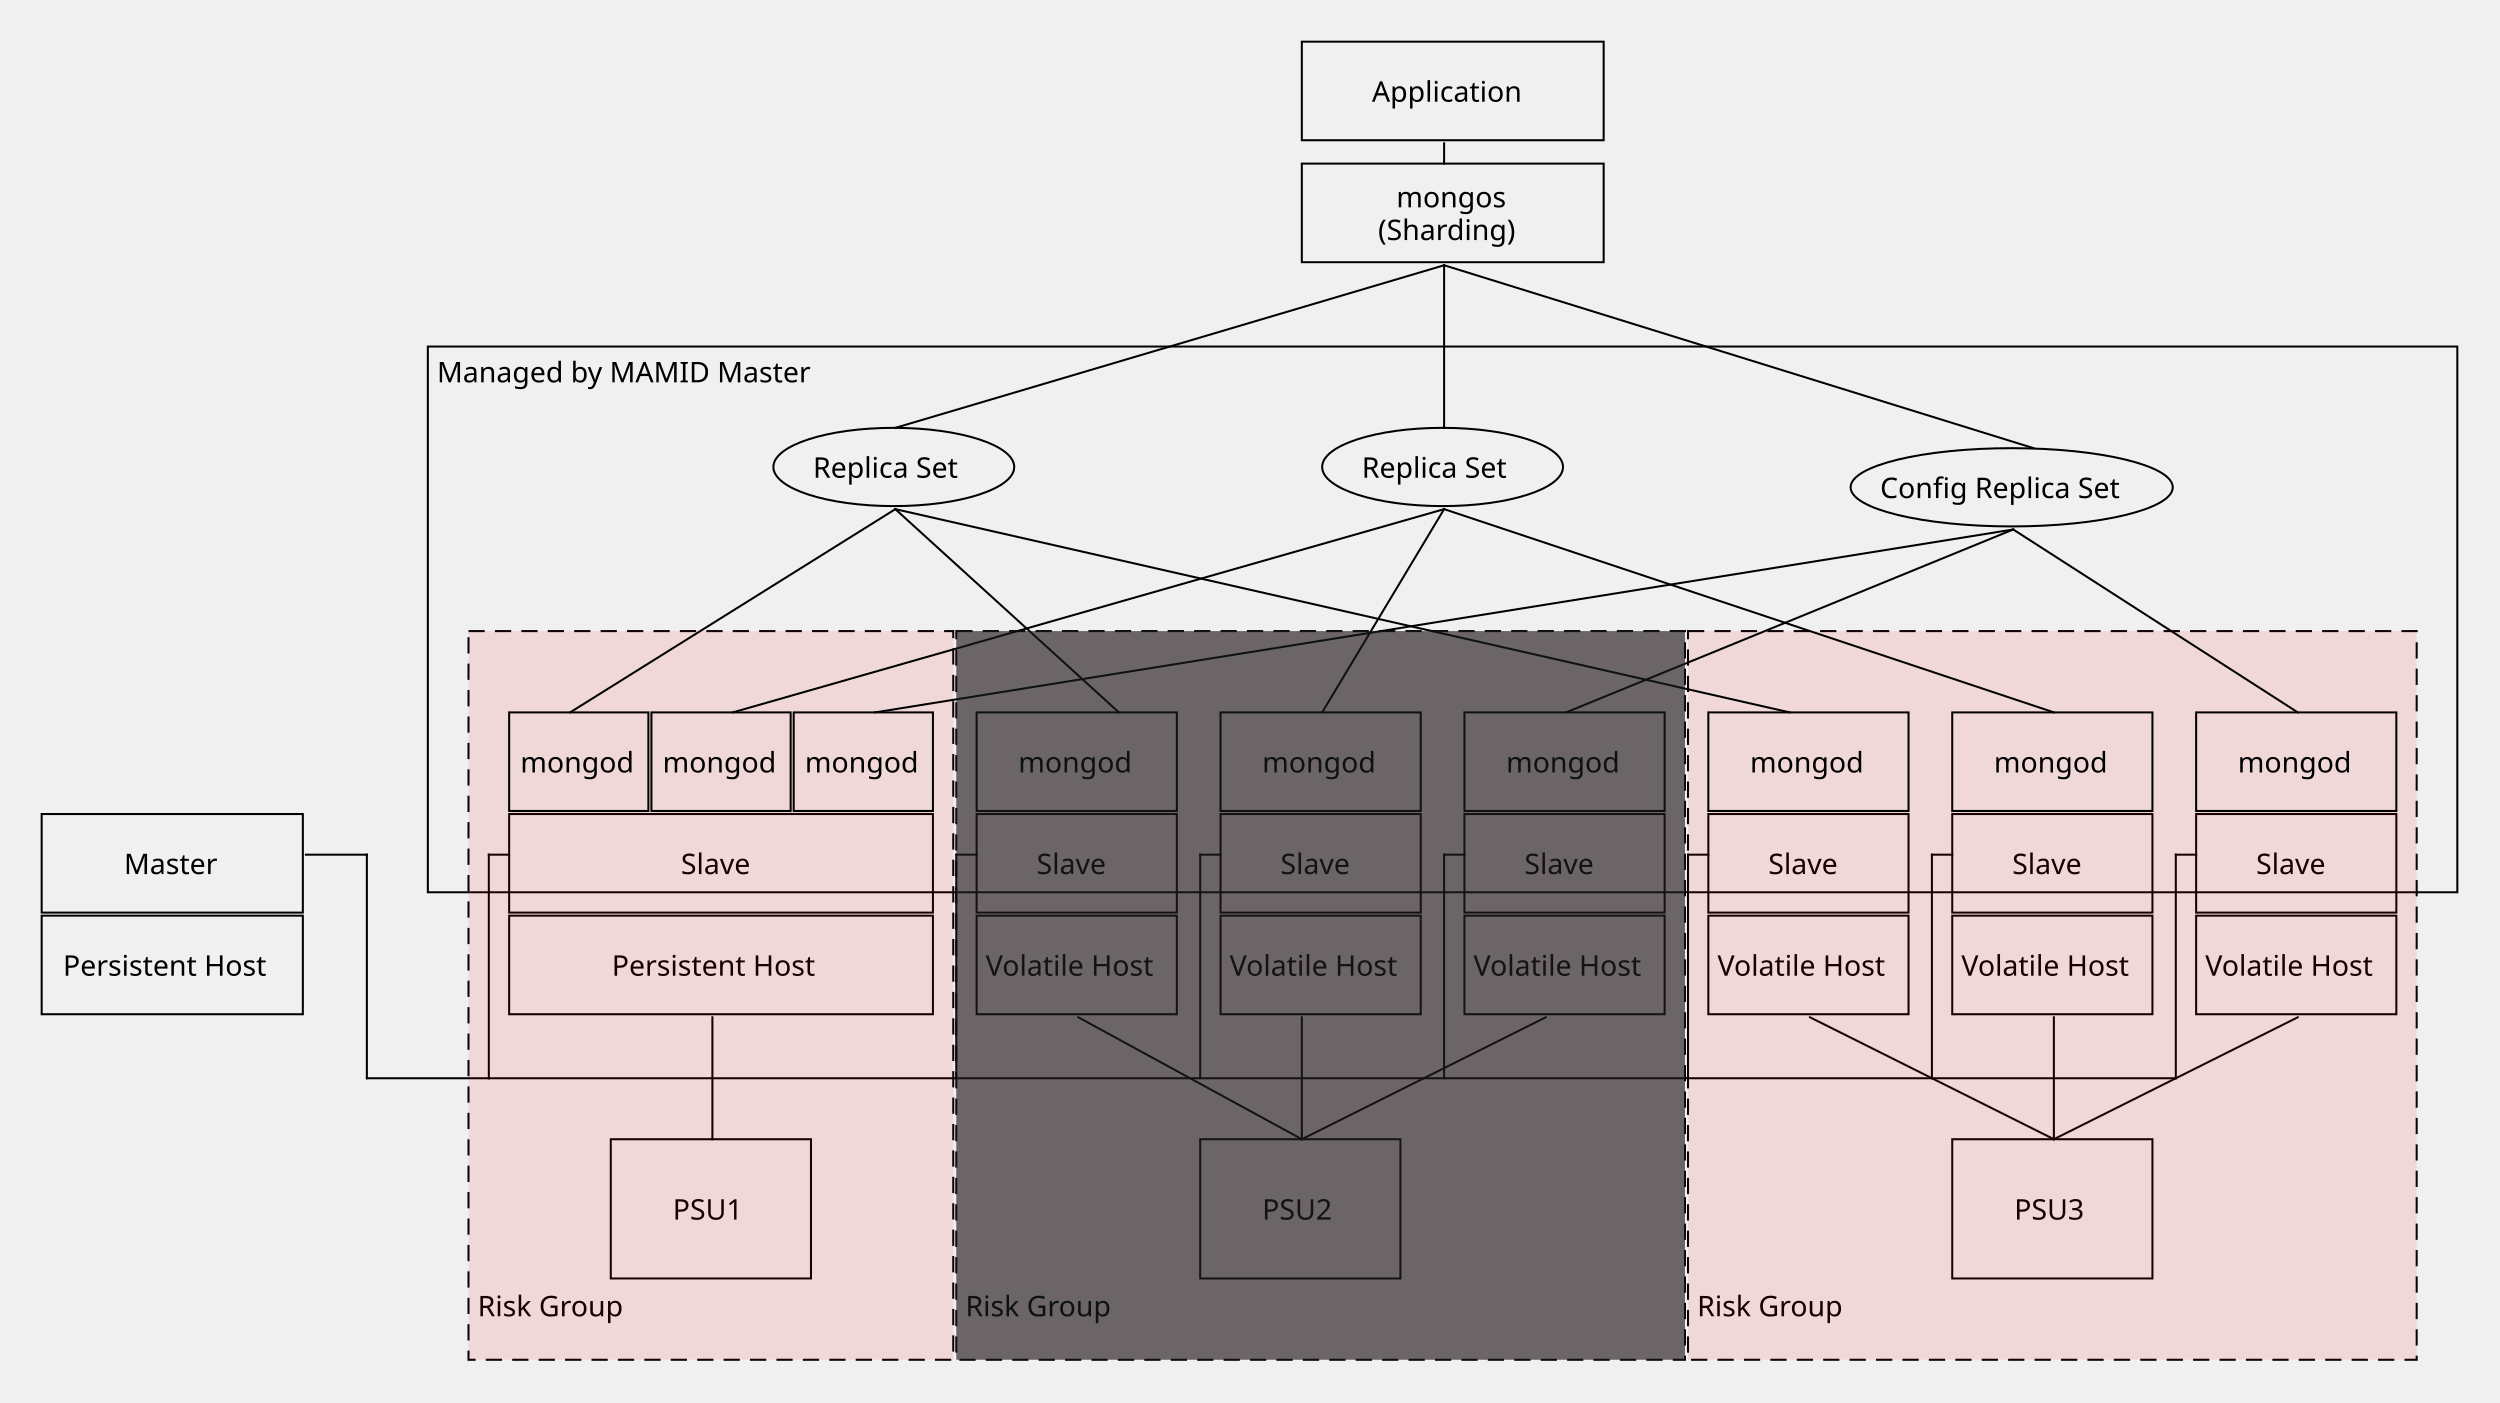
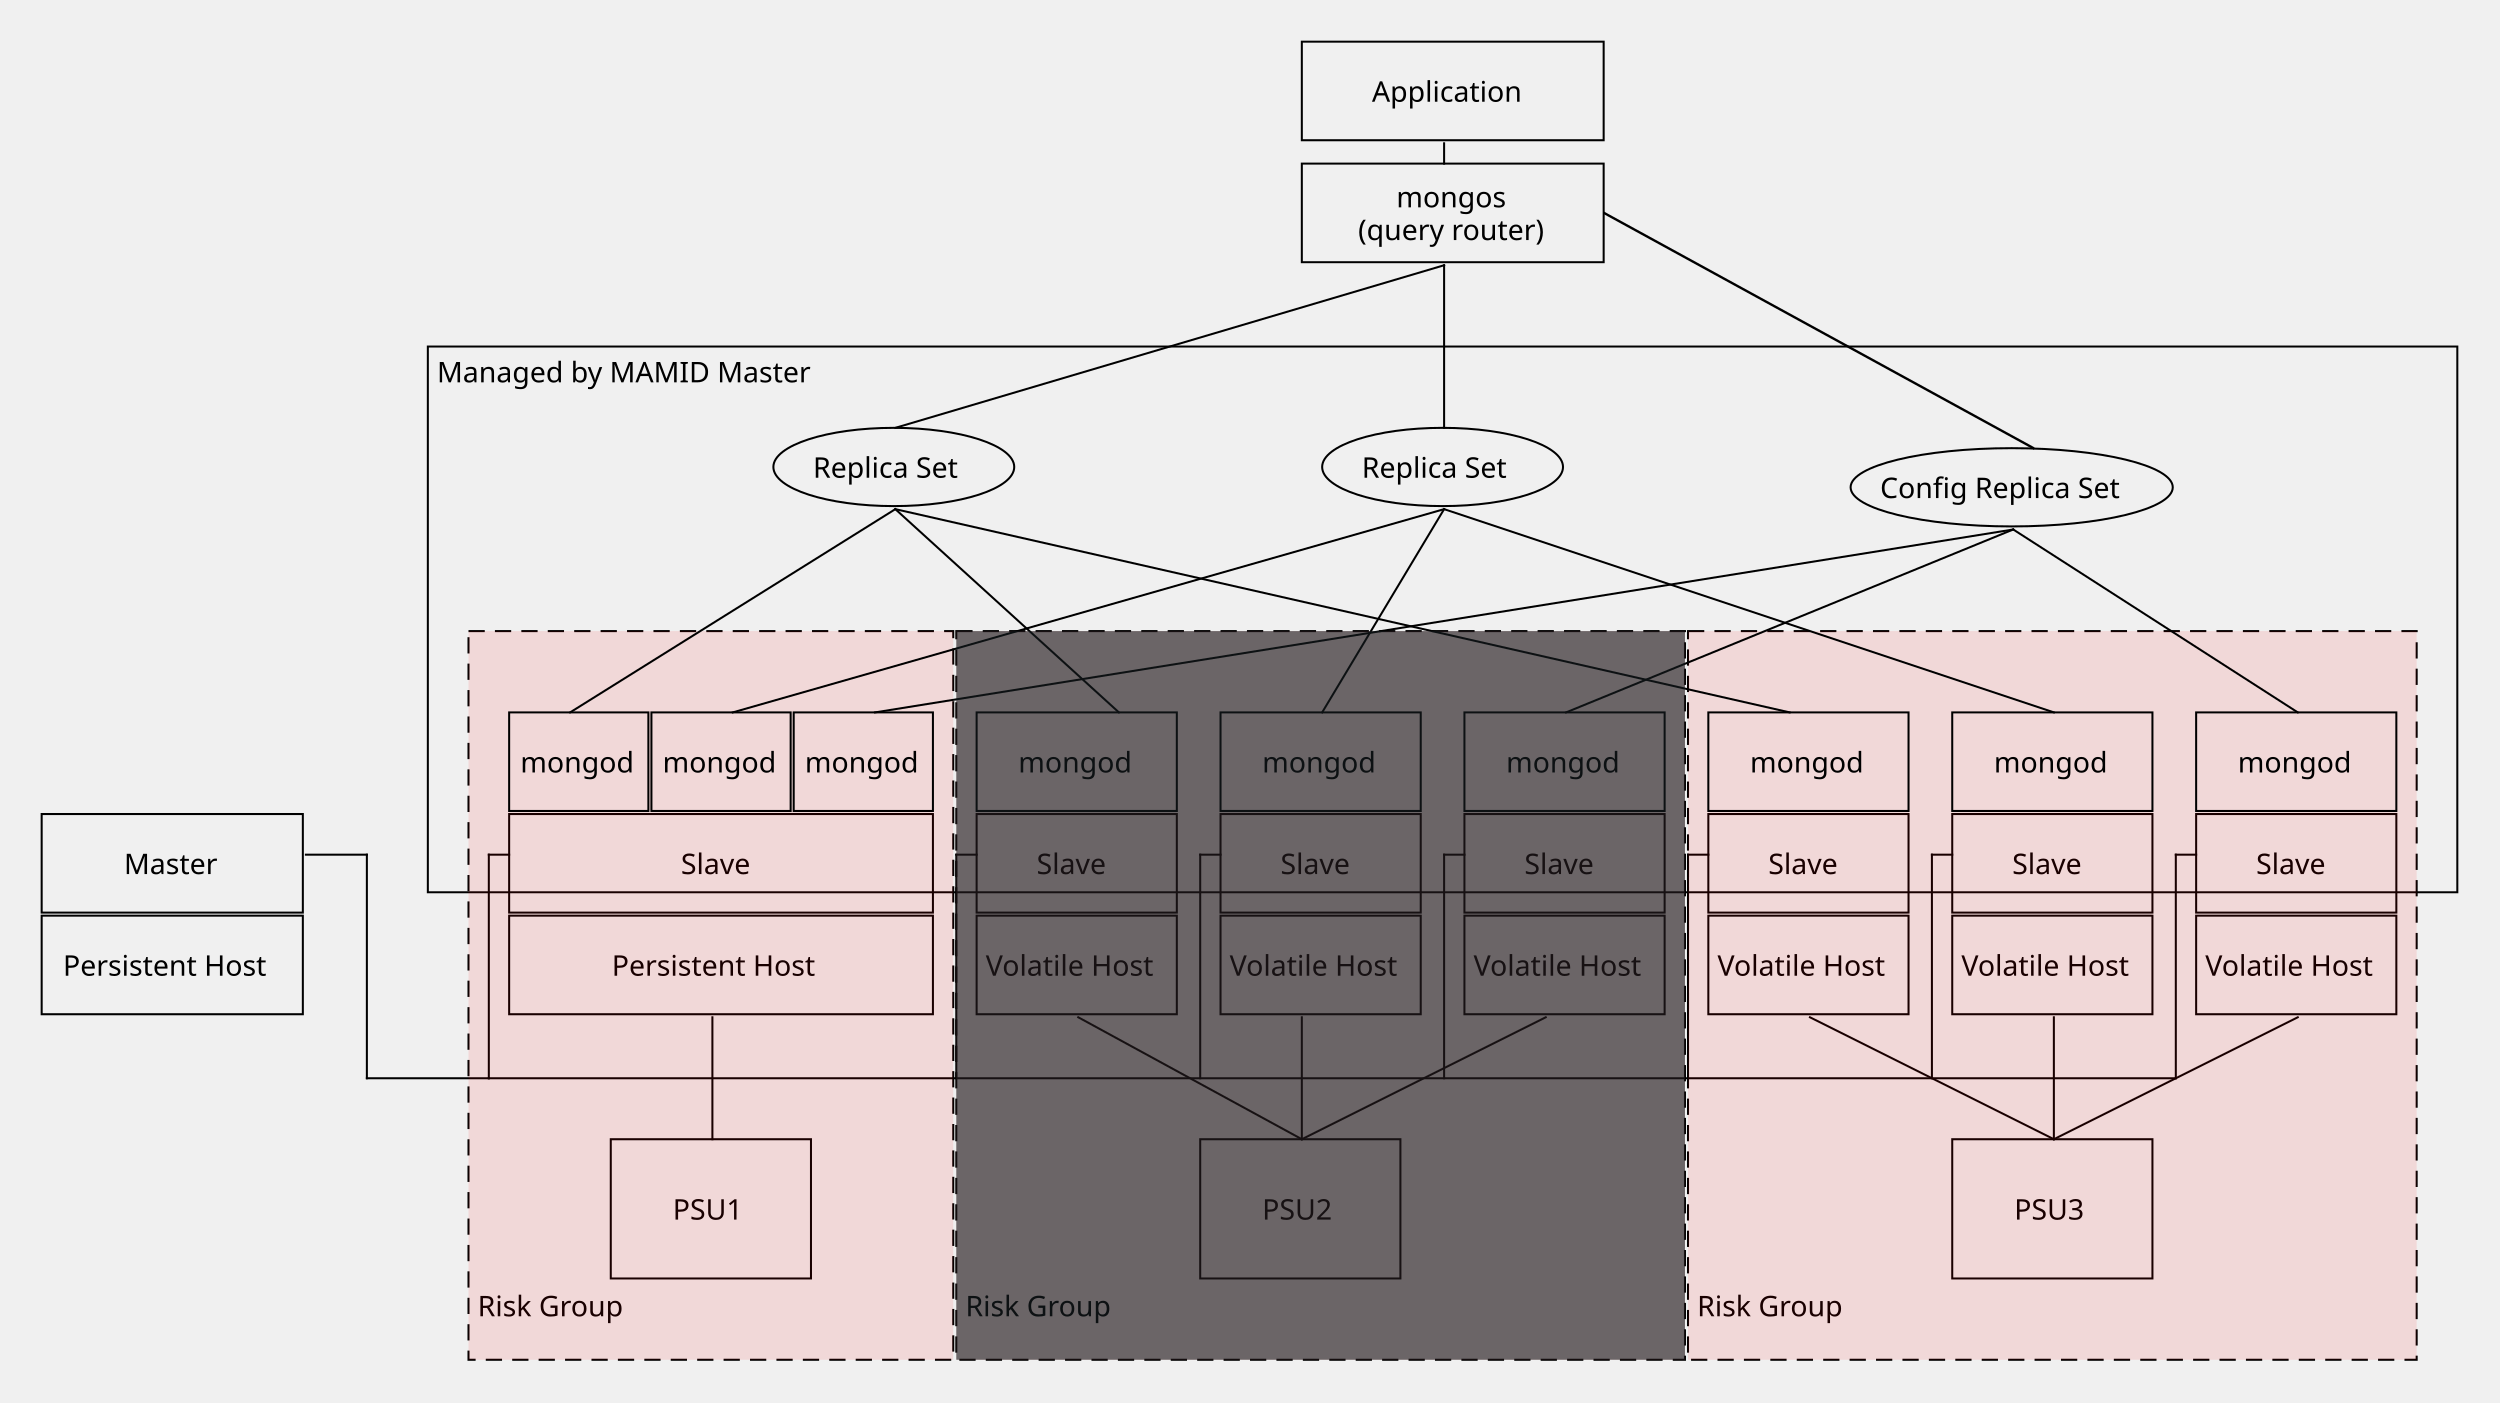
<svg xmlns="http://www.w3.org/2000/svg" version="1.1" id="svg5135" image-rendering="auto" stroke-dashoffset="0" font-size="12px" stroke-linejoin="miter" font-style="normal" font-family="'Dialog'" height="690" viewBox="20 90 1230 690" stroke-width="1" font-weight="normal" stroke-dasharray="none" fill="black" stroke-opacity="1" shape-rendering="auto" stroke-miterlimit="10" width="1230" stroke-linecap="square" stroke="black" text-rendering="auto" color-interpolation="auto" color-rendering="auto" fill-opacity="1">
  <defs id="genericDefs">
    <defs id="defs1">
      <clipPath clipPathUnits="userSpaceOnUse" id="clipPath1">
        <path d="M0 0 L2147483647 0 L2147483647 2147483647 L0 2147483647 L0 0 Z" id="path5142" />
      </clipPath>
      <clipPath clipPathUnits="userSpaceOnUse" id="clipPath2">
        <path d="M0 0 L0 360 L240 360 L240 0 Z" id="path5145" />
      </clipPath>
      <clipPath clipPathUnits="userSpaceOnUse" id="clipPath3">
        <path d="M0 0 L0 360 L360 360 L360 0 Z" id="path5148" />
      </clipPath>
      <clipPath clipPathUnits="userSpaceOnUse" id="clipPath4">
        <path d="M0 0 L0 270 L1000 270 L1000 0 Z" id="path5151" />
      </clipPath>
      <clipPath clipPathUnits="userSpaceOnUse" id="clipPath5">
        <path d="M0 0 L0 50 L130 50 L130 0 Z" id="path5154" />
      </clipPath>
      <clipPath clipPathUnits="userSpaceOnUse" id="clipPath6">
        <path d="M0 0 L0 70 L100 70 L100 0 Z" id="path5157" />
      </clipPath>
      <clipPath clipPathUnits="userSpaceOnUse" id="clipPath7">
        <path d="M0 0 L0 50 L100 50 L100 0 Z" id="path5160" />
      </clipPath>
      <clipPath clipPathUnits="userSpaceOnUse" id="clipPath8">
        <path d="M0 0 L0 40 L160 40 L160 0 Z" id="path5163" />
      </clipPath>
      <clipPath clipPathUnits="userSpaceOnUse" id="clipPath9">
        <path d="M0 0 L0 40 L120 40 L120 0 Z" id="path5166" />
      </clipPath>
      <clipPath clipPathUnits="userSpaceOnUse" id="clipPath10">
        <path d="M0 0 L0 50 L70 50 L70 0 Z" id="path5169" />
      </clipPath>
      <clipPath clipPathUnits="userSpaceOnUse" id="clipPath11">
        <path d="M0 0 L0 50 L210 50 L210 0 Z" id="path5172" />
      </clipPath>
      <clipPath clipPathUnits="userSpaceOnUse" id="clipPath12">
        <path d="M0 0 L0 50 L150 50 L150 0 Z" id="path5175" />
      </clipPath>
      <clipPath clipPathUnits="userSpaceOnUse" id="clipPath13">
        <path d="M0 0 L0 140 L120 140 L120 0 Z" id="path5178" />
      </clipPath>
      <clipPath clipPathUnits="userSpaceOnUse" id="clipPath14">
        <path d="M0 0 L0 90 L150 90 L150 0 Z" id="path5181" />
      </clipPath>
      <clipPath clipPathUnits="userSpaceOnUse" id="clipPath15">
        <path d="M0 0 L0 90 L30 90 L30 0 Z" id="path5184" />
      </clipPath>
      <clipPath clipPathUnits="userSpaceOnUse" id="clipPath16">
        <path d="M0 0 L0 90 L140 90 L140 0 Z" id="path5187" />
      </clipPath>
      <clipPath clipPathUnits="userSpaceOnUse" id="clipPath17">
        <path d="M0 0 L0 140 L40 140 L40 0 Z" id="path5190" />
      </clipPath>
      <clipPath clipPathUnits="userSpaceOnUse" id="clipPath18">
        <path d="M0 0 L0 30 L860 30 L860 0 Z" id="path5193" />
      </clipPath>
      <clipPath clipPathUnits="userSpaceOnUse" id="clipPath19">
        <path d="M0 0 L0 40 L30 40 L30 0 Z" id="path5196" />
      </clipPath>
      <clipPath clipPathUnits="userSpaceOnUse" id="clipPath20">
        <path d="M0 0 L0 120 L320 120 L320 0 Z" id="path5199" />
      </clipPath>
      <clipPath clipPathUnits="userSpaceOnUse" id="clipPath21">
        <path d="M0 0 L0 110 L30 110 L30 0 Z" id="path5202" />
      </clipPath>
      <clipPath clipPathUnits="userSpaceOnUse" id="clipPath22">
        <path d="M0 0 L0 110 L300 110 L300 0 Z" id="path5205" />
      </clipPath>
      <clipPath clipPathUnits="userSpaceOnUse" id="clipPath23">
        <path d="M0 0 L0 120 L590 120 L590 0 Z" id="path5208" />
      </clipPath>
      <clipPath clipPathUnits="userSpaceOnUse" id="clipPath24">
        <path d="M0 0 L0 120 L250 120 L250 0 Z" id="path5211" />
      </clipPath>
      <clipPath clipPathUnits="userSpaceOnUse" id="clipPath25">
        <path d="M0 0 L0 120 L170 120 L170 0 Z" id="path5214" />
      </clipPath>
      <clipPath clipPathUnits="userSpaceOnUse" id="clipPath26">
        <path d="M0 0 L0 130 L380 130 L380 0 Z" id="path5217" />
      </clipPath>
      <clipPath clipPathUnits="userSpaceOnUse" id="clipPath27">
        <path d="M0 0 L0 130 L330 130 L330 0 Z" id="path5220" />
      </clipPath>
      <clipPath clipPathUnits="userSpaceOnUse" id="clipPath28">
        <path d="M0 0 L0 130 L90 130 L90 0 Z" id="path5223" />
      </clipPath>
      <clipPath clipPathUnits="userSpaceOnUse" id="clipPath29">
        <path d="M0 0 L0 130 L470 130 L470 0 Z" id="path5226" />
      </clipPath>
      <clipPath clipPathUnits="userSpaceOnUse" id="clipPath30">
        <path d="M0 0 L0 130 L140 130 L140 0 Z" id="path5229" />
      </clipPath>
      <clipPath clipPathUnits="userSpaceOnUse" id="clipPath31">
        <path d="M0 0 L0 130 L190 130 L190 0 Z" id="path5232" />
      </clipPath>
    </defs>
  </defs>
  <g transform="translate(490,400)" id="g5254" style="fill:#ff0000;fill-opacity:0.098;stroke:#ff0000;stroke-opacity:0.098" />
  <g transform="translate(230,260)" id="g5264" style="fill:#ffffff;fill-opacity:0;stroke:#ffffff;stroke-opacity:0">
    <rect x="0.5" width="998.5" height="268.5" y="0.5" clip-path="url(#clipPath4)" id="rect5266" style="stroke:none" />
  </g>
  <g transform="translate(230,260)" id="g5268">
    <rect x="0.5" width="998.5" height="268.5" y="0.5" clip-path="url(#clipPath4)" id="rect5270" style="fill:none" />
    <text x="5" font-size="14px" y="18.109" clip-path="url(#clipPath4)" xml:space="preserve" id="text5272" style="font-size:14px;font-family:sans-serif;stroke:none">Managed by MAMID Master</text>
  </g>
  <g transform="translate(40,540)" id="g5274" style="fill:#ffffff;fill-opacity:0;stroke:#ffffff;stroke-opacity:0">
    <rect x="0.5" width="128.5" height="48.5" y="0.5" clip-path="url(#clipPath5)" id="rect5276" style="stroke:none" />
  </g>
  <g transform="translate(980,650)" id="g5284" style="fill:#ffffff;fill-opacity:0;stroke:#ffffff;stroke-opacity:0">
    <rect x="0.5" width="98.5" height="68.5" y="0.5" clip-path="url(#clipPath6)" id="rect5286" style="stroke:none" />
  </g>
  <g transform="translate(610,650)" id="g5294" style="fill:#ffffff;fill-opacity:0;stroke:#ffffff;stroke-opacity:0">
    <rect x="0.5" width="98.5" height="68.5" y="0.5" clip-path="url(#clipPath6)" id="rect5296" style="stroke:none" />
  </g>
  <g transform="translate(320,650)" id="g5304" style="fill:#ffffff;fill-opacity:0;stroke:#ffffff;stroke-opacity:0">
    <rect x="0.5" width="98.5" height="68.5" y="0.5" clip-path="url(#clipPath6)" id="rect5306" style="stroke:none" />
  </g>
  <g transform="translate(40,490)" id="g5314" style="fill:#ffffff;fill-opacity:0;stroke:#ffffff;stroke-opacity:0">
    <rect x="0.5" width="128.5" height="48.5" y="0.5" clip-path="url(#clipPath5)" id="rect5316" style="stroke:none" />
  </g>
  <g transform="translate(1100,540)" id="g5334" style="fill:#ffffff;fill-opacity:0;stroke:#ffffff;stroke-opacity:0">
    <rect x="0.5" width="98.5" height="48.5" y="0.5" clip-path="url(#clipPath7)" id="rect5336" style="stroke:none" />
  </g>
  <g transform="translate(1100,490)" id="g5344" style="fill:#ffffff;fill-opacity:0;stroke:#ffffff;stroke-opacity:0">
    <rect x="0.5" width="98.5" height="48.5" y="0.5" clip-path="url(#clipPath7)" id="rect5346" style="stroke:none" />
  </g>
  <g transform="translate(930,310)" id="g5474" style="fill:#ffffff;fill-opacity:0;stroke:#ffffff;stroke-opacity:0">
    <ellipse rx="79.25" ry="19.25" clip-path="url(#clipPath8)" cx="79.75" cy="19.75" id="ellipse5476" style="stroke:none" />
  </g>
  <g transform="translate(400,300)" id="g5504" style="fill:#ffffff;fill-opacity:0;stroke:#ffffff;stroke-opacity:0">
    <ellipse rx="59.25" ry="19.25" clip-path="url(#clipPath9)" cx="59.75" cy="19.75" id="ellipse5506" style="stroke:none" />
  </g>
  <g style="display:inline" id="layer2">
    <g transform="translate(40,540)" id="g5278">
      <rect x="0.5" width="128.5" height="48.5" y="0.5" clip-path="url(#clipPath5)" id="rect5280" style="fill:none" />
      <text x="11" font-size="14px" y="30.055" clip-path="url(#clipPath5)" xml:space="preserve" id="text5282" style="font-size:14px;font-family:sans-serif;stroke:none">Persistent Host</text>
    </g>
    <g transform="translate(1100,540)" id="g5338">
      <rect x="0.5" width="98.5" height="48.5" y="0.5" clip-path="url(#clipPath7)" id="rect5340" style="fill:none" />
      <text x="5" font-size="14px" y="30.055" clip-path="url(#clipPath7)" xml:space="preserve" id="text5342" style="font-size:14px;font-family:sans-serif;stroke:none">Volatile Host</text>
    </g>
    <g transform="translate(980,540)" id="g5368">
      <rect x="0.5" width="98.5" height="48.5" y="0.5" clip-path="url(#clipPath7)" id="rect5370" style="fill:none" />
      <text x="5" font-size="14px" y="30.055" clip-path="url(#clipPath7)" xml:space="preserve" id="text5372" style="font-size:14px;font-family:sans-serif;stroke:none">Volatile Host</text>
    </g>
    <g transform="translate(860,540)" id="g5398">
      <rect x="0.5" width="98.5" height="48.5" y="0.5" clip-path="url(#clipPath7)" id="rect5400" style="fill:none" />
      <text x="5" font-size="14px" y="30.055" clip-path="url(#clipPath7)" xml:space="preserve" id="text5402" style="font-size:14px;font-family:sans-serif;stroke:none">Volatile Host</text>
    </g>
    <g transform="translate(740,540)" id="g5428">
      <rect x="0.5" width="98.5" height="48.5" y="0.5" clip-path="url(#clipPath7)" id="rect5430" style="fill:none" />
      <text x="5" font-size="14px" y="30.055" clip-path="url(#clipPath7)" xml:space="preserve" id="text5432" style="font-size:14px;font-family:sans-serif;stroke:none">Volatile Host</text>
    </g>
    <g transform="translate(620,540)" id="g5458">
      <rect x="0.5" width="98.5" height="48.5" y="0.5" clip-path="url(#clipPath7)" id="rect5460" style="fill:none" />
      <text x="5" font-size="14px" y="30.055" clip-path="url(#clipPath7)" xml:space="preserve" id="text5462" style="font-size:14px;font-family:sans-serif;stroke:none">Volatile Host</text>
    </g>
    <g transform="translate(500,540)" id="g5558">
      <rect x="0.5" width="98.5" height="48.5" y="0.5" clip-path="url(#clipPath7)" id="rect5560" style="fill:none" />
      <text x="5" font-size="14px" y="30.055" clip-path="url(#clipPath7)" xml:space="preserve" id="text5562" style="font-size:14px;font-family:sans-serif;stroke:none">Volatile Host</text>
    </g>
    <g transform="translate(270,540)" id="g5600">
      <rect x="0.5" width="208.5" height="48.5" y="0.5" clip-path="url(#clipPath11)" id="rect5602" style="fill:none" />
      <text x="51" font-size="14px" y="30.055" clip-path="url(#clipPath11)" xml:space="preserve" id="text5604" style="font-size:14px;font-family:sans-serif;stroke:none">Persistent Host</text>
    </g>
    <g transform="translate(980,650)" id="g5288">
      <rect x="0.5" width="98.5" height="68.5" y="0.5" clip-path="url(#clipPath6)" id="rect5290" style="fill:none" />
      <text x="31" font-size="14px" y="40.055" clip-path="url(#clipPath6)" xml:space="preserve" id="text5292" style="font-size:14px;font-family:sans-serif;stroke:none">PSU3</text>
    </g>
    <g transform="translate(610,650)" id="g5298">
      <rect x="0.5" width="98.5" height="68.5" y="0.5" clip-path="url(#clipPath6)" id="rect5300" style="fill:none" />
      <text x="31" font-size="14px" y="40.055" clip-path="url(#clipPath6)" xml:space="preserve" id="text5302" style="font-size:14px;font-family:sans-serif;stroke:none">PSU2</text>
    </g>
    <g transform="translate(320,650)" id="g5308">
      <rect x="0.5" width="98.5" height="68.5" y="0.5" clip-path="url(#clipPath6)" id="rect5310" style="fill:none" />
      <text x="31" font-size="14px" y="40.055" clip-path="url(#clipPath6)" xml:space="preserve" id="text5312" style="font-size:14px;font-family:sans-serif;stroke:none">PSU1</text>
    </g>
    <g transform="translate(1020,580)" id="g5614">
      <path d="m 130.5,10.5 -120,60" clip-path="url(#clipPath14)" id="path5616" style="fill:none" />
    </g>
    <g transform="translate(900,580)" id="g5622">
      <path d="m 10.5,10.5 120,60" clip-path="url(#clipPath14)" id="path5624" style="fill:none" />
    </g>
    <g transform="translate(650,580)" id="g5626">
      <path d="m 130.5,10.5 -120,60" clip-path="url(#clipPath14)" id="path5628" style="fill:none" />
    </g>
    <g transform="translate(540,580)" id="g5634">
      <path d="m 10.5,10.5 110,60" clip-path="url(#clipPath16)" id="path5636" style="fill:none" />
    </g>
    <g transform="translate(360,580)" id="g5638">
      <path d="m 10.5,10.5 0,60" clip-path="url(#clipPath15)" id="path5640" style="fill:none" />
    </g>
    <g transform="translate(1020,580)" id="g5618">
      <path d="m 10.5,10.5 0,60" clip-path="url(#clipPath15)" id="path5620" style="fill:none" />
    </g>
    <g transform="translate(650,580)" id="g5630">
      <path d="m 10.5,10.5 0,60" clip-path="url(#clipPath15)" id="path5632" style="fill:none" />
    </g>
-   </g>
-   <g style="display:inline" id="layer4">
-     <g transform="translate(40,490)" id="g5318">
+     <g transform="translate(40,490)" id="g5318" style="display:inline">
      <rect x="0.5" width="128.5" height="48.5" y="0.5" clip-path="url(#clipPath5)" id="rect5320" style="fill:none" />
      <text x="41" font-size="14px" y="30.055" clip-path="url(#clipPath5)" xml:space="preserve" id="text5322" style="font-size:14px;font-family:sans-serif;stroke:none">Master</text>
    </g>
-     <g transform="translate(270,490)" id="g5548">
-       <rect x="0.5" width="208.5" height="48.5" y="0.5" clip-path="url(#clipPath11)" id="rect5550" style="fill:none" />
-       <text x="85" font-size="14px" y="30.055" clip-path="url(#clipPath11)" xml:space="preserve" id="text5552" style="font-size:14px;font-family:sans-serif;stroke:none">Slave</text>
-     </g>
-     <g transform="translate(860,490)" id="g5408">
+     <rect x="0.5" width="208.5" height="48.5" y="0.5" clip-path="url(#clipPath11)" id="rect5550" style="display:inline;fill:none" transform="translate(270,490)" />
+     <g transform="translate(860,490)" id="g5408" style="display:inline">
      <rect x="0.5" width="98.5" height="48.5" y="0.5" clip-path="url(#clipPath7)" id="rect5410" style="fill:none" />
      <text x="30" font-size="14px" y="30.055" clip-path="url(#clipPath7)" xml:space="preserve" id="text5412" style="font-size:14px;font-family:sans-serif;stroke:none">Slave</text>
    </g>
-     <g transform="translate(740,490)" id="g5438">
+     <g transform="translate(1100,490)" id="g5348" style="display:inline">
+       <rect x="0.5" width="98.5" height="48.5" y="0.5" clip-path="url(#clipPath7)" id="rect5350" style="fill:none" />
+       <text x="30" font-size="14px" y="30.055" clip-path="url(#clipPath7)" xml:space="preserve" id="text5352" style="font-size:14px;font-family:sans-serif;stroke:none">Slave</text>
+     </g>
+     <g transform="translate(980,490)" id="g5378" style="display:inline">
+       <rect x="0.5" width="98.5" height="48.5" y="0.5" clip-path="url(#clipPath7)" id="rect5380" style="fill:none" />
+       <text x="30" font-size="14px" y="30.055" clip-path="url(#clipPath7)" xml:space="preserve" id="text5382" style="font-size:14px;font-family:sans-serif;stroke:none">Slave</text>
+     </g>
+     <g transform="translate(270,490)" id="g5548" style="display:inline">
+       <text x="85" font-size="14px" y="30.055" clip-path="url(#clipPath11)" xml:space="preserve" id="text5552" style="font-size:14px;font-family:sans-serif;stroke:none">Slave</text>
+     </g>
+   </g>
+   <g style="display:inline" id="layer11">
+     <g transform="translate(740,490)" id="g5438" style="display:inline">
      <rect x="0.5" width="98.5" height="48.5" y="0.5" clip-path="url(#clipPath7)" id="rect5440" style="fill:none" />
      <text x="30" font-size="14px" y="30.055" clip-path="url(#clipPath7)" xml:space="preserve" id="text5442" style="font-size:14px;font-family:sans-serif;stroke:none">Slave</text>
    </g>
-     <g transform="translate(620,490)" id="g5468">
+     <g transform="translate(620,490)" id="g5468" style="display:inline">
      <rect x="0.5" width="98.5" height="48.5" y="0.5" clip-path="url(#clipPath7)" id="rect5470" style="fill:none" />
      <text x="30" font-size="14px" y="30.055" clip-path="url(#clipPath7)" xml:space="preserve" id="text5472" style="font-size:14px;font-family:sans-serif;stroke:none">Slave</text>
    </g>
-     <g transform="translate(500,490)" id="g5590">
+     <g transform="translate(500,490)" id="g5590" style="display:inline">
      <rect x="0.5" width="98.5" height="48.5" y="0.5" clip-path="url(#clipPath7)" id="rect5592" style="fill:none" />
      <text x="30" font-size="14px" y="30.055" clip-path="url(#clipPath7)" xml:space="preserve" id="text5594" style="font-size:14px;font-family:sans-serif;stroke:none">Slave</text>
    </g>
-     <g transform="translate(1100,490)" id="g5348">
-       <rect x="0.5" width="98.5" height="48.5" y="0.5" clip-path="url(#clipPath7)" id="rect5350" style="fill:none" />
-       <text x="30" font-size="14px" y="30.055" clip-path="url(#clipPath7)" xml:space="preserve" id="text5352" style="font-size:14px;font-family:sans-serif;stroke:none">Slave</text>
-     </g>
-     <g transform="translate(980,490)" id="g5378">
-       <rect x="0.5" width="98.5" height="48.5" y="0.5" clip-path="url(#clipPath7)" id="rect5380" style="fill:none" />
-       <text x="30" font-size="14px" y="30.055" clip-path="url(#clipPath7)" xml:space="preserve" id="text5382" style="font-size:14px;font-family:sans-serif;stroke:none">Slave</text>
-     </g>
+   </g>
+   <g style="display:inline" id="layer4">
    <g transform="translate(980,490)" id="g5374" style="fill:#ffffff;fill-opacity:0;stroke:#ffffff;stroke-opacity:0">
      <rect x="0.5" width="98.5" height="48.5" y="0.5" clip-path="url(#clipPath7)" id="rect5376" style="stroke:none" />
    </g>
    <g transform="translate(860,490)" id="g5404" style="fill:#ffffff;fill-opacity:0;stroke:#ffffff;stroke-opacity:0">
      <rect x="0.5" width="98.5" height="48.5" y="0.5" clip-path="url(#clipPath7)" id="rect5406" style="stroke:none" />
    </g>
    <g transform="translate(740,490)" id="g5434" style="fill:#ffffff;fill-opacity:0;stroke:#ffffff;stroke-opacity:0">
      <rect x="0.5" width="98.5" height="48.5" y="0.5" clip-path="url(#clipPath7)" id="rect5436" style="stroke:none" />
    </g>
    <g transform="translate(620,490)" id="g5464" style="fill:#ffffff;fill-opacity:0;stroke:#ffffff;stroke-opacity:0">
      <rect x="0.5" width="98.5" height="48.5" y="0.5" clip-path="url(#clipPath7)" id="rect5466" style="stroke:none" />
    </g>
    <g transform="translate(270,490)" id="g5544" style="fill:#ffffff;fill-opacity:0;stroke:#ffffff;stroke-opacity:0">
      <rect x="0.5" width="208.5" height="48.5" y="0.5" clip-path="url(#clipPath11)" id="rect5546" style="stroke:none" />
    </g>
    <g transform="translate(500,490)" id="g5586" style="fill:#ffffff;fill-opacity:0;stroke:#ffffff;stroke-opacity:0">
      <rect x="0.5" width="98.5" height="48.5" y="0.5" clip-path="url(#clipPath7)" id="rect5588" style="stroke:none" />
    </g>
    <g transform="translate(980,540)" id="g5364" style="display:inline;fill:#ffffff;fill-opacity:0;stroke:#ffffff;stroke-opacity:0">
      <rect x="0.5" width="98.5" height="48.5" y="0.5" clip-path="url(#clipPath7)" id="rect5366" style="stroke:none" />
    </g>
    <g transform="translate(860,540)" id="g5394" style="display:inline;fill:#ffffff;fill-opacity:0;stroke:#ffffff;stroke-opacity:0">
      <rect x="0.5" width="98.5" height="48.5" y="0.5" clip-path="url(#clipPath7)" id="rect5396" style="stroke:none" />
    </g>
    <g transform="translate(740,540)" id="g5424" style="display:inline;fill:#ffffff;fill-opacity:0;stroke:#ffffff;stroke-opacity:0">
      <rect x="0.5" width="98.5" height="48.5" y="0.5" clip-path="url(#clipPath7)" id="rect5426" style="stroke:none" />
    </g>
    <g transform="translate(620,540)" id="g5454" style="display:inline;fill:#ffffff;fill-opacity:0;stroke:#ffffff;stroke-opacity:0">
      <rect x="0.5" width="98.5" height="48.5" y="0.5" clip-path="url(#clipPath7)" id="rect5456" style="stroke:none" />
    </g>
    <g transform="translate(500,540)" id="g5554" style="display:inline;fill:#ffffff;fill-opacity:0;stroke:#ffffff;stroke-opacity:0">
      <rect x="0.5" width="98.5" height="48.5" y="0.5" clip-path="url(#clipPath7)" id="rect5556" style="stroke:none" />
    </g>
    <g transform="translate(270,540)" id="g5596" style="display:inline;fill:#ffffff;fill-opacity:0;stroke:#ffffff;stroke-opacity:0">
      <rect x="0.5" width="208.5" height="48.5" y="0.5" clip-path="url(#clipPath11)" id="rect5598" style="stroke:none" />
    </g>
    <g transform="translate(160,500)" id="g5606" style="display:inline">
      <path d="m 10.5,10.5 30,0" clip-path="url(#clipPath13)" id="path5608" style="fill:none" />
      <path d="m 40.5,10.5 0,110" clip-path="url(#clipPath13)" id="path5610" style="fill:none" />
      <path d="m 40.5,120.5 60,0" clip-path="url(#clipPath13)" id="path5612" style="fill:none" />
    </g>
    <g transform="translate(1080,500)" id="g5642" style="display:inline">
      <path d="m 20.5,10.5 -10,0" clip-path="url(#clipPath17)" id="path5644" style="fill:none" />
      <path d="m 10.5,10.5 0,110" clip-path="url(#clipPath17)" id="path5646" style="fill:none" />
    </g>
    <g transform="translate(960,500)" id="g5648" style="display:inline">
      <path d="m 20.5,10.5 -10,0" clip-path="url(#clipPath17)" id="path5650" style="fill:none" />
      <path d="m 10.5,10.5 0,110" clip-path="url(#clipPath17)" id="path5652" style="fill:none" />
    </g>
    <g transform="translate(840,500)" id="g5654" style="display:inline">
      <path d="m 20.5,10.5 -10,0" clip-path="url(#clipPath17)" id="path5656" style="fill:none" />
      <path d="m 10.5,10.5 0,110" clip-path="url(#clipPath17)" id="path5658" style="fill:none" />
    </g>
+     <g transform="translate(250,500)" id="g5678" style="display:inline">
+       <path d="m 20.5,10.5 -10,0" clip-path="url(#clipPath17)" id="path5680" style="fill:none" />
+       <path d="m 10.5,10.5 0,110" clip-path="url(#clipPath17)" id="path5682" style="fill:none" />
+     </g>
+     <g transform="translate(250,610)" id="g5684" style="display:inline">
+       <path d="m 10.5,10.5 830,0" clip-path="url(#clipPath18)" id="path5686" style="fill:none" />
+     </g>
+   </g>
+   <g style="display:inline" id="layer12">
    <g transform="translate(720,500)" id="g5660" style="display:inline">
      <path d="m 20.5,10.5 -10,0" clip-path="url(#clipPath17)" id="path5662" style="fill:none" />
      <path d="m 10.5,10.5 0,110" clip-path="url(#clipPath17)" id="path5664" style="fill:none" />
    </g>
    <g transform="translate(600,500)" id="g5666" style="display:inline">
      <path d="m 20.5,10.5 -10,0" clip-path="url(#clipPath17)" id="path5668" style="fill:none" />
      <path d="m 10.5,10.5 0,110" clip-path="url(#clipPath17)" id="path5670" style="fill:none" />
    </g>
    <g transform="translate(480,500)" id="g5672" style="display:inline">
      <path d="m 20.5,10.5 -10,0" clip-path="url(#clipPath17)" id="path5674" style="fill:none" />
      <path d="m 10.5,10.5 0,110" clip-path="url(#clipPath17)" id="path5676" style="fill:none" />
-     </g>
-     <g transform="translate(250,500)" id="g5678" style="display:inline">
-       <path d="m 20.5,10.5 -10,0" clip-path="url(#clipPath17)" id="path5680" style="fill:none" />
-       <path d="m 10.5,10.5 0,110" clip-path="url(#clipPath17)" id="path5682" style="fill:none" />
-     </g>
-     <g transform="translate(250,610)" id="g5684" style="display:inline">
-       <path d="m 10.5,10.5 830,0" clip-path="url(#clipPath18)" id="path5686" style="fill:none" />
    </g>
  </g>
  <g style="display:inline" id="layer3">
    <g stroke-miterlimit="5" transform="translate(250,400)" id="g5238" style="stroke-linecap:butt;stroke-miterlimit:5;stroke-dasharray:8, 5">
      <rect x="0.5" width="238.5" height="358.5" y="0.5" clip-path="url(#clipPath2)" id="rect5240" style="fill:none" />
      <text x="5" font-size="14px" y="337.613" clip-path="url(#clipPath2)" xml:space="preserve" id="text5242" style="font-size:14px;font-family:sans-serif;stroke:none">Risk Group</text>
    </g>
    <g stroke-miterlimit="5" transform="translate(850,400)" id="g5248" style="stroke-linecap:butt;stroke-miterlimit:5;stroke-dasharray:8, 5">
      <rect x="0.5" width="358.5" height="358.5" y="0.5" clip-path="url(#clipPath3)" id="rect5250" style="fill:none" />
      <text x="5" font-size="14px" y="337.613" clip-path="url(#clipPath3)" xml:space="preserve" id="text5252" style="font-size:14px;font-family:sans-serif;stroke:none">Risk Group</text>
    </g>
    <rect x="0.5" width="358.5" height="358.5" y="0.5" clip-path="url(#clipPath3)" id="rect5260" style="fill:none;stroke-linecap:butt;stroke-miterlimit:5;stroke-dasharray:8, 5" transform="translate(490,400)" />
    <g transform="translate(250,400)" id="g5234" style="fill:#ff0000;fill-opacity:0.098;stroke:#ff0000;stroke-opacity:0.098">
      <rect x="0.5" width="238.5" height="358.5" y="0.5" clip-path="url(#clipPath2)" id="rect5236" style="stroke:none" />
    </g>
    <g transform="translate(850,400)" id="g5244" style="fill:#ff0000;fill-opacity:0.098;stroke:#ff0000;stroke-opacity:0.098">
      <rect x="0.5" width="358.5" height="358.5" y="0.5" clip-path="url(#clipPath3)" id="rect5246" style="stroke:none" />
    </g>
    <rect x="0.5" width="358.5" height="358.5" y="0.5" clip-path="url(#clipPath3)" id="rect5256" style="fill:#ff0000;fill-opacity:0.098;stroke:none;stroke-opacity:0.098" transform="translate(490,400)" />
    <g stroke-miterlimit="5" transform="translate(490,400)" id="g5258" style="stroke-linecap:butt;stroke-miterlimit:5;stroke-dasharray:8, 5">
      <text x="5" font-size="14px" y="337.613" clip-path="url(#clipPath3)" xml:space="preserve" id="text5262" style="font-size:14px;font-family:sans-serif;stroke:none">Risk Group</text>
    </g>
  </g>
  <g style="display:inline" id="layer6">
    <g transform="translate(930,310)" id="g5478">
      <ellipse rx="79.25" ry="19.25" clip-path="url(#clipPath8)" cx="79.75" cy="19.75" id="ellipse5480" style="fill:none" />
      <text x="15" font-size="14px" y="25.055" clip-path="url(#clipPath8)" xml:space="preserve" id="text5482" style="font-size:14px;font-family:sans-serif;stroke:none">Config Replica Set</text>
    </g>
    <g transform="translate(670,300)" id="g5488">
      <ellipse rx="59.25" ry="19.25" clip-path="url(#clipPath9)" cx="59.75" cy="19.75" id="ellipse5490" style="fill:none" />
      <text x="20" font-size="14px" y="25.055" clip-path="url(#clipPath9)" xml:space="preserve" id="text5492" style="font-size:14px;font-family:sans-serif;stroke:none">Replica Set</text>
    </g>
    <g transform="translate(400,300)" id="g5508">
      <ellipse rx="59.25" ry="19.25" clip-path="url(#clipPath9)" cx="59.75" cy="19.75" id="ellipse5510" style="fill:none" />
      <text x="20" font-size="14px" y="25.055" clip-path="url(#clipPath9)" xml:space="preserve" id="text5512" style="font-size:14px;font-family:sans-serif;stroke:none">Replica Set</text>
    </g>
  </g>
  <g style="display:inline" id="layer7">
    <g transform="translate(1100,440)" id="g5324" style="fill:#ffffff;fill-opacity:0;stroke:#ffffff;stroke-opacity:0">
      <rect x="0.5" width="98.5" height="48.5" y="0.5" clip-path="url(#clipPath7)" id="rect5326" style="stroke:none" />
    </g>
    <g transform="translate(1100,440)" id="g5328">
      <rect x="0.5" width="98.5" height="48.5" y="0.5" clip-path="url(#clipPath7)" id="rect5330" style="fill:none" />
      <text x="21" font-size="14px" y="30.055" clip-path="url(#clipPath7)" xml:space="preserve" id="text5332" style="font-size:14px;font-family:sans-serif;stroke:none">mongod</text>
    </g>
    <g transform="translate(980,440)" id="g5354" style="fill:#ffffff;fill-opacity:0;stroke:#ffffff;stroke-opacity:0">
      <rect x="0.5" width="98.5" height="48.5" y="0.5" clip-path="url(#clipPath7)" id="rect5356" style="stroke:none" />
    </g>
    <g transform="translate(980,440)" id="g5358">
      <rect x="0.5" width="98.5" height="48.5" y="0.5" clip-path="url(#clipPath7)" id="rect5360" style="fill:none" />
      <text x="21" font-size="14px" y="30.055" clip-path="url(#clipPath7)" xml:space="preserve" id="text5362" style="font-size:14px;font-family:sans-serif;stroke:none">mongod</text>
    </g>
    <g transform="translate(860,440)" id="g5384" style="fill:#ffffff;fill-opacity:0;stroke:#ffffff;stroke-opacity:0">
      <rect x="0.5" width="98.5" height="48.5" y="0.5" clip-path="url(#clipPath7)" id="rect5386" style="stroke:none" />
    </g>
    <g transform="translate(860,440)" id="g5388">
      <rect x="0.5" width="98.5" height="48.5" y="0.5" clip-path="url(#clipPath7)" id="rect5390" style="fill:none" />
      <text x="21" font-size="14px" y="30.055" clip-path="url(#clipPath7)" xml:space="preserve" id="text5392" style="font-size:14px;font-family:sans-serif;stroke:none">mongod</text>
    </g>
    <g transform="translate(740,440)" id="g5414" style="fill:#ffffff;fill-opacity:0;stroke:#ffffff;stroke-opacity:0">
      <rect x="0.5" width="98.5" height="48.5" y="0.5" clip-path="url(#clipPath7)" id="rect5416" style="stroke:none" />
    </g>
-     <g transform="translate(740,440)" id="g5418">
-       <rect x="0.5" width="98.5" height="48.5" y="0.5" clip-path="url(#clipPath7)" id="rect5420" style="fill:none" />
-       <text x="21" font-size="14px" y="30.055" clip-path="url(#clipPath7)" xml:space="preserve" id="text5422" style="font-size:14px;font-family:sans-serif;stroke:none">mongod</text>
-     </g>
    <g transform="translate(620,440)" id="g5444" style="fill:#ffffff;fill-opacity:0;stroke:#ffffff;stroke-opacity:0">
      <rect x="0.5" width="98.5" height="48.5" y="0.5" clip-path="url(#clipPath7)" id="rect5446" style="stroke:none" />
-     </g>
-     <g transform="translate(620,440)" id="g5448">
-       <rect x="0.5" width="98.5" height="48.5" y="0.5" clip-path="url(#clipPath7)" id="rect5450" style="fill:none" />
-       <text x="21" font-size="14px" y="30.055" clip-path="url(#clipPath7)" xml:space="preserve" id="text5452" style="font-size:14px;font-family:sans-serif;stroke:none">mongod</text>
    </g>
    <g transform="translate(270,440)" id="g5494" style="fill:#ffffff;fill-opacity:0;stroke:#ffffff;stroke-opacity:0">
      <rect x="0.5" width="68.5" height="48.5" y="0.5" clip-path="url(#clipPath10)" id="rect5496" style="stroke:none" />
    </g>
    <g transform="translate(270,440)" id="g5498">
      <rect x="0.5" width="68.5" height="48.5" y="0.5" clip-path="url(#clipPath10)" id="rect5500" style="fill:none" />
      <text x="6" font-size="14px" y="30.055" clip-path="url(#clipPath10)" xml:space="preserve" id="text5502" style="font-size:14px;font-family:sans-serif;stroke:none">mongod</text>
    </g>
    <g transform="translate(500,440)" id="g5514" style="fill:#ffffff;fill-opacity:0;stroke:#ffffff;stroke-opacity:0">
      <rect x="0.5" width="98.5" height="48.5" y="0.5" clip-path="url(#clipPath7)" id="rect5516" style="stroke:none" />
    </g>
-     <g transform="translate(500,440)" id="g5518">
-       <rect x="0.5" width="98.5" height="48.5" y="0.5" clip-path="url(#clipPath7)" id="rect5520" style="fill:none" />
-       <text x="21" font-size="14px" y="30.055" clip-path="url(#clipPath7)" xml:space="preserve" id="text5522" style="font-size:14px;font-family:sans-serif;stroke:none">mongod</text>
-     </g>
    <g transform="translate(340,440)" id="g5524" style="fill:#ffffff;fill-opacity:0;stroke:#ffffff;stroke-opacity:0">
      <rect x="0.5" width="68.5" height="48.5" y="0.5" clip-path="url(#clipPath10)" id="rect5526" style="stroke:none" />
    </g>
    <g transform="translate(340,440)" id="g5528">
      <rect x="0.5" width="68.5" height="48.5" y="0.5" clip-path="url(#clipPath10)" id="rect5530" style="fill:none" />
      <text x="6" font-size="14px" y="30.055" clip-path="url(#clipPath10)" xml:space="preserve" id="text5532" style="font-size:14px;font-family:sans-serif;stroke:none">mongod</text>
    </g>
    <g transform="translate(410,440)" id="g5534" style="fill:#ffffff;fill-opacity:0;stroke:#ffffff;stroke-opacity:0">
      <rect x="0.5" width="68.5" height="48.5" y="0.5" clip-path="url(#clipPath10)" id="rect5536" style="stroke:none" />
    </g>
    <g transform="translate(410,440)" id="g5538">
      <rect x="0.5" width="68.5" height="48.5" y="0.5" clip-path="url(#clipPath10)" id="rect5540" style="fill:none" />
      <text x="6" font-size="14px" y="30.055" clip-path="url(#clipPath10)" xml:space="preserve" id="text5542" style="font-size:14px;font-family:sans-serif;stroke:none">mongod</text>
    </g>
    <g transform="translate(440,340)" id="g5704">
      <path d="m 10.5,100.5 560,-90" clip-path="url(#clipPath23)" id="path5706" style="fill:none" />
    </g>
-     <g transform="translate(780,340)" id="g5708">
-       <path d="m 10.5,100.5 220,-90" clip-path="url(#clipPath24)" id="path5710" style="fill:none" />
-     </g>
    <g transform="translate(1000,340)" id="g5712">
      <path d="m 150.5,100.5 -140,-90" clip-path="url(#clipPath25)" id="path5714" style="fill:none" />
    </g>
    <g transform="translate(370,330)" id="g5716">
      <path d="m 10.5,110.5 350,-100" clip-path="url(#clipPath26)" id="path5718" style="fill:none" />
    </g>
    <g transform="translate(720,330)" id="g5720">
      <path d="M 310.5,110.5 10.5,10.5" clip-path="url(#clipPath27)" id="path5722" style="fill:none" />
    </g>
-     <g transform="translate(660,330)" id="g5724">
-       <path d="m 10.5,110.5 60,-100" clip-path="url(#clipPath28)" id="path5726" style="fill:none" />
-     </g>
    <g transform="translate(450,330)" id="g5728">
      <path d="M 450.5,110.5 10.5,10.5" clip-path="url(#clipPath29)" id="path5730" style="fill:none" />
    </g>
-     <g transform="translate(450,330)" id="g5732">
-       <path d="M 120.5,110.5 10.5,10.5" clip-path="url(#clipPath30)" id="path5734" style="fill:none" />
-     </g>
    <g transform="translate(290,330)" id="g5736">
      <path d="m 10.5,110.5 160,-100" clip-path="url(#clipPath31)" id="path5738" style="fill:none" />
+     </g>
+   </g>
+   <g style="display:inline" id="layer10">
+     <g transform="translate(740,440)" id="g5418" style="display:inline">
+       <rect x="0.5" width="98.5" height="48.5" y="0.5" clip-path="url(#clipPath7)" id="rect5420" style="fill:none" />
+       <text x="21" font-size="14px" y="30.055" clip-path="url(#clipPath7)" xml:space="preserve" id="text5422" style="font-size:14px;font-family:sans-serif;stroke:none">mongod</text>
+     </g>
+     <g transform="translate(620,440)" id="g5448" style="display:inline">
+       <rect x="0.5" width="98.5" height="48.5" y="0.5" clip-path="url(#clipPath7)" id="rect5450" style="fill:none" />
+       <text x="21" font-size="14px" y="30.055" clip-path="url(#clipPath7)" xml:space="preserve" id="text5452" style="font-size:14px;font-family:sans-serif;stroke:none">mongod</text>
+     </g>
+     <g transform="translate(500,440)" id="g5518" style="display:inline">
+       <rect x="0.5" width="98.5" height="48.5" y="0.5" clip-path="url(#clipPath7)" id="rect5520" style="fill:none" />
+       <text x="21" font-size="14px" y="30.055" clip-path="url(#clipPath7)" xml:space="preserve" id="text5522" style="font-size:14px;font-family:sans-serif;stroke:none">mongod</text>
+     </g>
+     <g transform="translate(780,340)" id="g5708" style="display:inline">
+       <path d="m 10.5,100.5 220,-90" clip-path="url(#clipPath24)" id="path5710" style="fill:none" />
+     </g>
+     <g transform="translate(660,330)" id="g5724" style="display:inline">
+       <path d="m 10.5,110.5 60,-100" clip-path="url(#clipPath28)" id="path5726" style="fill:none" />
+     </g>
+     <g transform="translate(450,330)" id="g5732" style="display:inline">
+       <path d="M 120.5,110.5 10.5,10.5" clip-path="url(#clipPath30)" id="path5734" style="fill:none" />
    </g>
  </g>
  <g style="display:inline" id="layer8">
    <g transform="translate(670,300)" id="g5484" style="fill:#ffffff;fill-opacity:0;stroke:#ffffff;stroke-opacity:0">
      <ellipse rx="59.25" ry="19.25" clip-path="url(#clipPath9)" cx="59.75" cy="19.75" id="ellipse5486" style="stroke:none" />
    </g>
    <g transform="translate(660,110)" id="g5564" style="fill:#ffffff;fill-opacity:0;stroke:#ffffff;stroke-opacity:0">
      <rect x="0.5" width="148.5" height="48.5" y="0.5" clip-path="url(#clipPath12)" id="rect5566" style="stroke:none" />
    </g>
    <g transform="translate(660,110)" id="g5568">
      <rect x="0.5" width="148.5" height="48.5" y="0.5" clip-path="url(#clipPath12)" id="rect5570" style="fill:none" />
      <text x="35" font-size="14px" y="30.055" clip-path="url(#clipPath12)" xml:space="preserve" id="text5572" style="font-size:14px;font-family:sans-serif;stroke:none">Application</text>
    </g>
    <g transform="translate(660,170)" id="g5574" style="fill:#ffffff;fill-opacity:0;stroke:#ffffff;stroke-opacity:0">
      <rect x="0.5" width="148.5" height="48.5" y="0.5" clip-path="url(#clipPath12)" id="rect5576" style="stroke:none" />
    </g>
    <g transform="translate(660,170)" id="g5578">
      <rect x="0.5" width="148.5" height="48.5" y="0.5" clip-path="url(#clipPath12)" id="rect5580" style="fill:none" />
      <text x="47" font-size="14px" y="22" clip-path="url(#clipPath12)" xml:space="preserve" id="text5582" style="font-size:14px;font-family:sans-serif;stroke:none">mongos</text>
-       <text x="38" font-size="14px" y="38.109" clip-path="url(#clipPath12)" xml:space="preserve" id="text5584" style="font-size:14px;font-family:sans-serif;stroke:none">(Sharding)</text>
+       <text transform="translate(-9.81966,0)" x="38" font-size="14px" y="38.109" clip-path="url(#clipPath12)" xml:space="preserve" id="text5584" style="font-size:14px;font-family:sans-serif;stroke:none">(query router)</text>
    </g>
    <g transform="translate(720,150)" id="g5688">
      <path d="m 10.5,10.5 0,10" clip-path="url(#clipPath19)" id="path5690" style="fill:none" />
    </g>
    <g transform="translate(720,210)" id="g5692">
-       <path d="m 300.5,100.5 -290,-90" clip-path="url(#clipPath20)" id="path5694" style="fill:none" />
+       <path transform="matrix(0.728045,0,0,1.284914,81.74299,-28.61338)" d="m 300.5,100.5 -290,-90" clip-path="url(#clipPath20)" id="path5694" style="fill:none" />
    </g>
    <g transform="translate(720,210)" id="g5696">
      <path d="m 10.5,90.5 0,-80" clip-path="url(#clipPath21)" id="path5698" style="fill:none" />
    </g>
    <g transform="translate(450,210)" id="g5700">
      <path d="m 10.5,90.5 270,-80" clip-path="url(#clipPath22)" id="path5702" style="fill:none" />
    </g>
  </g>
  <g style="display:inline" id="layer9">
    <rect transform="translate(490,400)" style="display:inline;fill:#161c1f;fill-opacity:0.613;stroke:none;stroke-opacity:0.098" id="rect7923" clip-path="url(#clipPath3)" y="0.5" height="358.5" width="358.5" x="0.5" />
    <flowRoot transform="matrix(0.3009014,0,0,0.3009014,397.7995,403.8554)" style="font-style:normal;font-weight:normal;font-size:168.668px;line-height:125%;font-family:Sans;letter-spacing:0px;word-spacing:0px;fill:#ffffff;fill-opacity:1;stroke:none;stroke-width:1px;stroke-linecap:butt;stroke-linejoin:miter;stroke-opacity:1" id="flowRoot7927" xml:space="preserve">
      <flowRegion id="flowRegion7929">
        <rect style="fill:#ffffff;fill-opacity:1" y="459.38" x="534.825" height="703.913" width="1029.251" id="rect7931" />
      </flowRegion>
      <flowPara id="flowPara7933">&lt;down&gt;</flowPara>
    </flowRoot>
  </g>
</svg>
